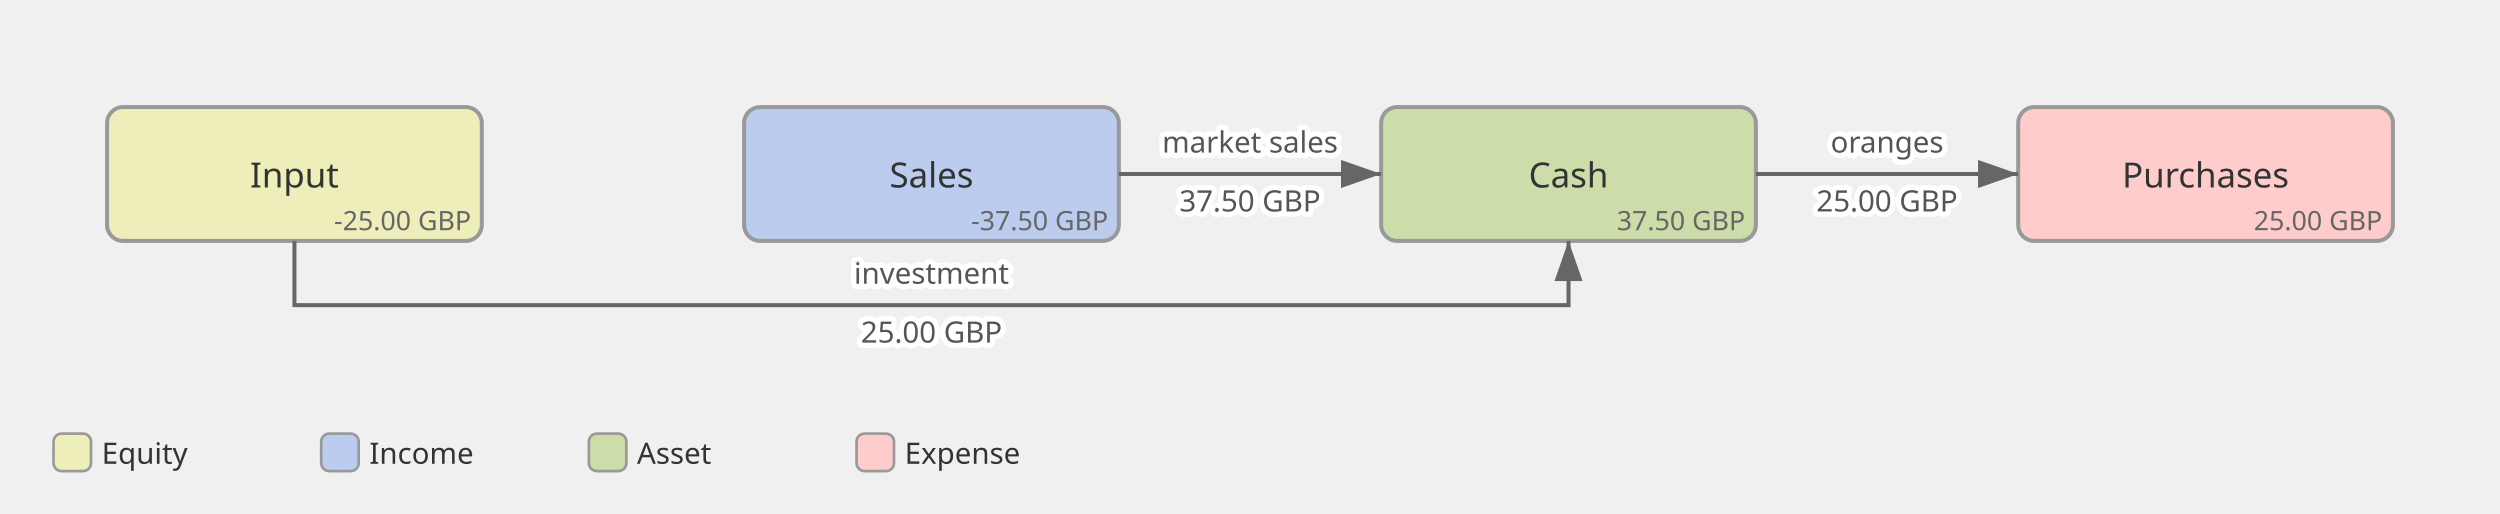
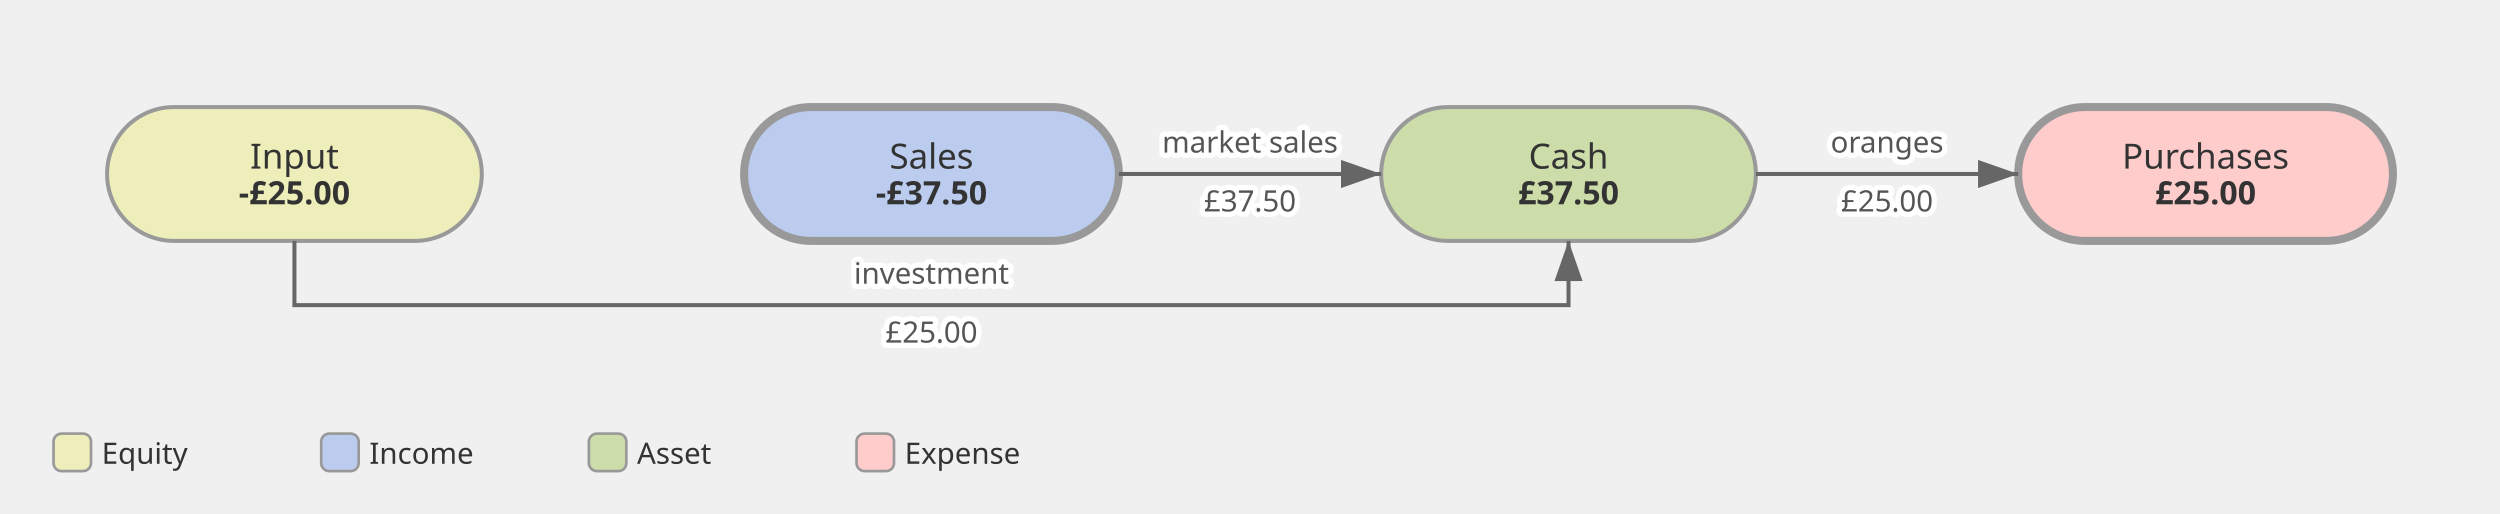
<svg xmlns="http://www.w3.org/2000/svg" viewBox="0 0 934 192" width="934" height="192">
  <defs>
    <marker id="arrowhead" markerWidth="10" markerHeight="7" refX="10" refY="3.5" orient="auto">
      <polygon points="0 0, 10 3.5, 0 7" fill="#666" />
    </marker>
  </defs>
  <style>
  .node rect { stroke: #999; stroke-width: 1.5; rx: 6; ry: 6; }
  .node text { font-family: sans-serif; font-size: 13px; fill: #333; text-anchor: middle; dominant-baseline: central; }
  .node .balance { font-size: 10px; fill: #666; text-anchor: end; dominant-baseline: auto; }
  .edge path { fill: none; stroke: #666; stroke-width: 1.5; marker-end: url(#arrowhead); }
  .edge text { font-family: sans-serif; font-size: 11px; fill: #555; text-anchor: middle; paint-order: stroke; stroke: #fff; stroke-width: 4px; stroke-linejoin: round; }
  .edge text.on-path { dominant-baseline: central; }
  .legend text { font-family: sans-serif; font-size: 11px; fill: #333; dominant-baseline: central; }
  .legend rect { stroke: #999; stroke-width: 1; rx: 3; ry: 3; }
+   .node text.name-above { dominant-baseline: auto; }
+   .node .balance-below { font-size: 12px; font-weight: bold; fill: #333; dominant-baseline: hanging; }
</style>
  <g class="node" transform="translate(40,40)">
-     <rect width="140" height="50" fill="#EEB" />
-     <text x="70" y="25">Input</text>
-     <text class="balance" x="140" y="50" dx="-4" dy="-4">-25.00 GBP</text>
+     <rect width="140" height="50" fill="#EEB" style="rx: 25px; ry: 25px" />
+     <text class="name-above" x="70" y="23">Input</text>
+     <text class="balance-below" x="70" y="27">-£25.00</text>
  </g>
  <g class="node" transform="translate(278,40)">
-     <rect width="140" height="50" fill="#BCE" />
-     <text x="70" y="25">Sales</text>
-     <text class="balance" x="140" y="50" dx="-4" dy="-4">-37.50 GBP</text>
+     <rect width="140" height="50" fill="#BCE" style="rx: 25px; ry: 25px; stroke-width: 3px" />
+     <text class="name-above" x="70" y="23">Sales</text>
+     <text class="balance-below" x="70" y="27">-£37.50</text>
  </g>
  <g class="node" transform="translate(516,40)">
-     <rect width="140" height="50" fill="#CDA" />
-     <text x="70" y="25">Cash</text>
-     <text class="balance" x="140" y="50" dx="-4" dy="-4">37.50 GBP</text>
+     <rect width="140" height="50" fill="#CDA" style="rx: 25px; ry: 25px" />
+     <text class="name-above" x="70" y="23">Cash</text>
+     <text class="balance-below" x="70" y="27">£37.50</text>
  </g>
  <g class="node" transform="translate(754,40)">
-     <rect width="140" height="50" fill="#FCC" />
-     <text x="70" y="25">Purchases</text>
-     <text class="balance" x="140" y="50" dx="-4" dy="-4">25.00 GBP</text>
+     <rect width="140" height="50" fill="#FCC" style="rx: 25px; ry: 25px; stroke-width: 3px" />
+     <text class="name-above" x="70" y="23">Purchases</text>
+     <text class="balance-below" x="70" y="27">£25.00</text>
  </g>
  <g class="edge">
    <path d="M110.0,90.0 L110.0,114.0 L586.0,114.0 L586.0,90.0" />
    <text x="348" y="106">investment</text>
-     <text x="348" y="128">25.00 GBP</text>
+     <text x="348" y="128">£25.00</text>
  </g>
  <g class="edge">
    <path d="M656.0,65.0 L754.0,65.0" />
    <text x="705" y="57">oranges</text>
-     <text x="705" y="79">25.00 GBP</text>
+     <text x="705" y="79">£25.00</text>
  </g>
  <g class="edge">
    <path d="M418.0,65.0 L516.0,65.0" />
    <text x="467" y="57">market sales</text>
-     <text x="467" y="79">37.50 GBP</text>
+     <text x="467" y="79">£37.50</text>
  </g>
  <g class="legend" transform="translate(20,192)" dy="-30">
    <rect x="0" y="-30" width="14" height="14" fill="#EEB" />
    <text x="18" y="-23">Equity</text>
    <rect x="100" y="-30" width="14" height="14" fill="#BCE" />
    <text x="118" y="-23">Income</text>
    <rect x="200" y="-30" width="14" height="14" fill="#CDA" />
    <text x="218" y="-23">Asset</text>
    <rect x="300" y="-30" width="14" height="14" fill="#FCC" />
    <text x="318" y="-23">Expense</text>
  </g>
</svg>
